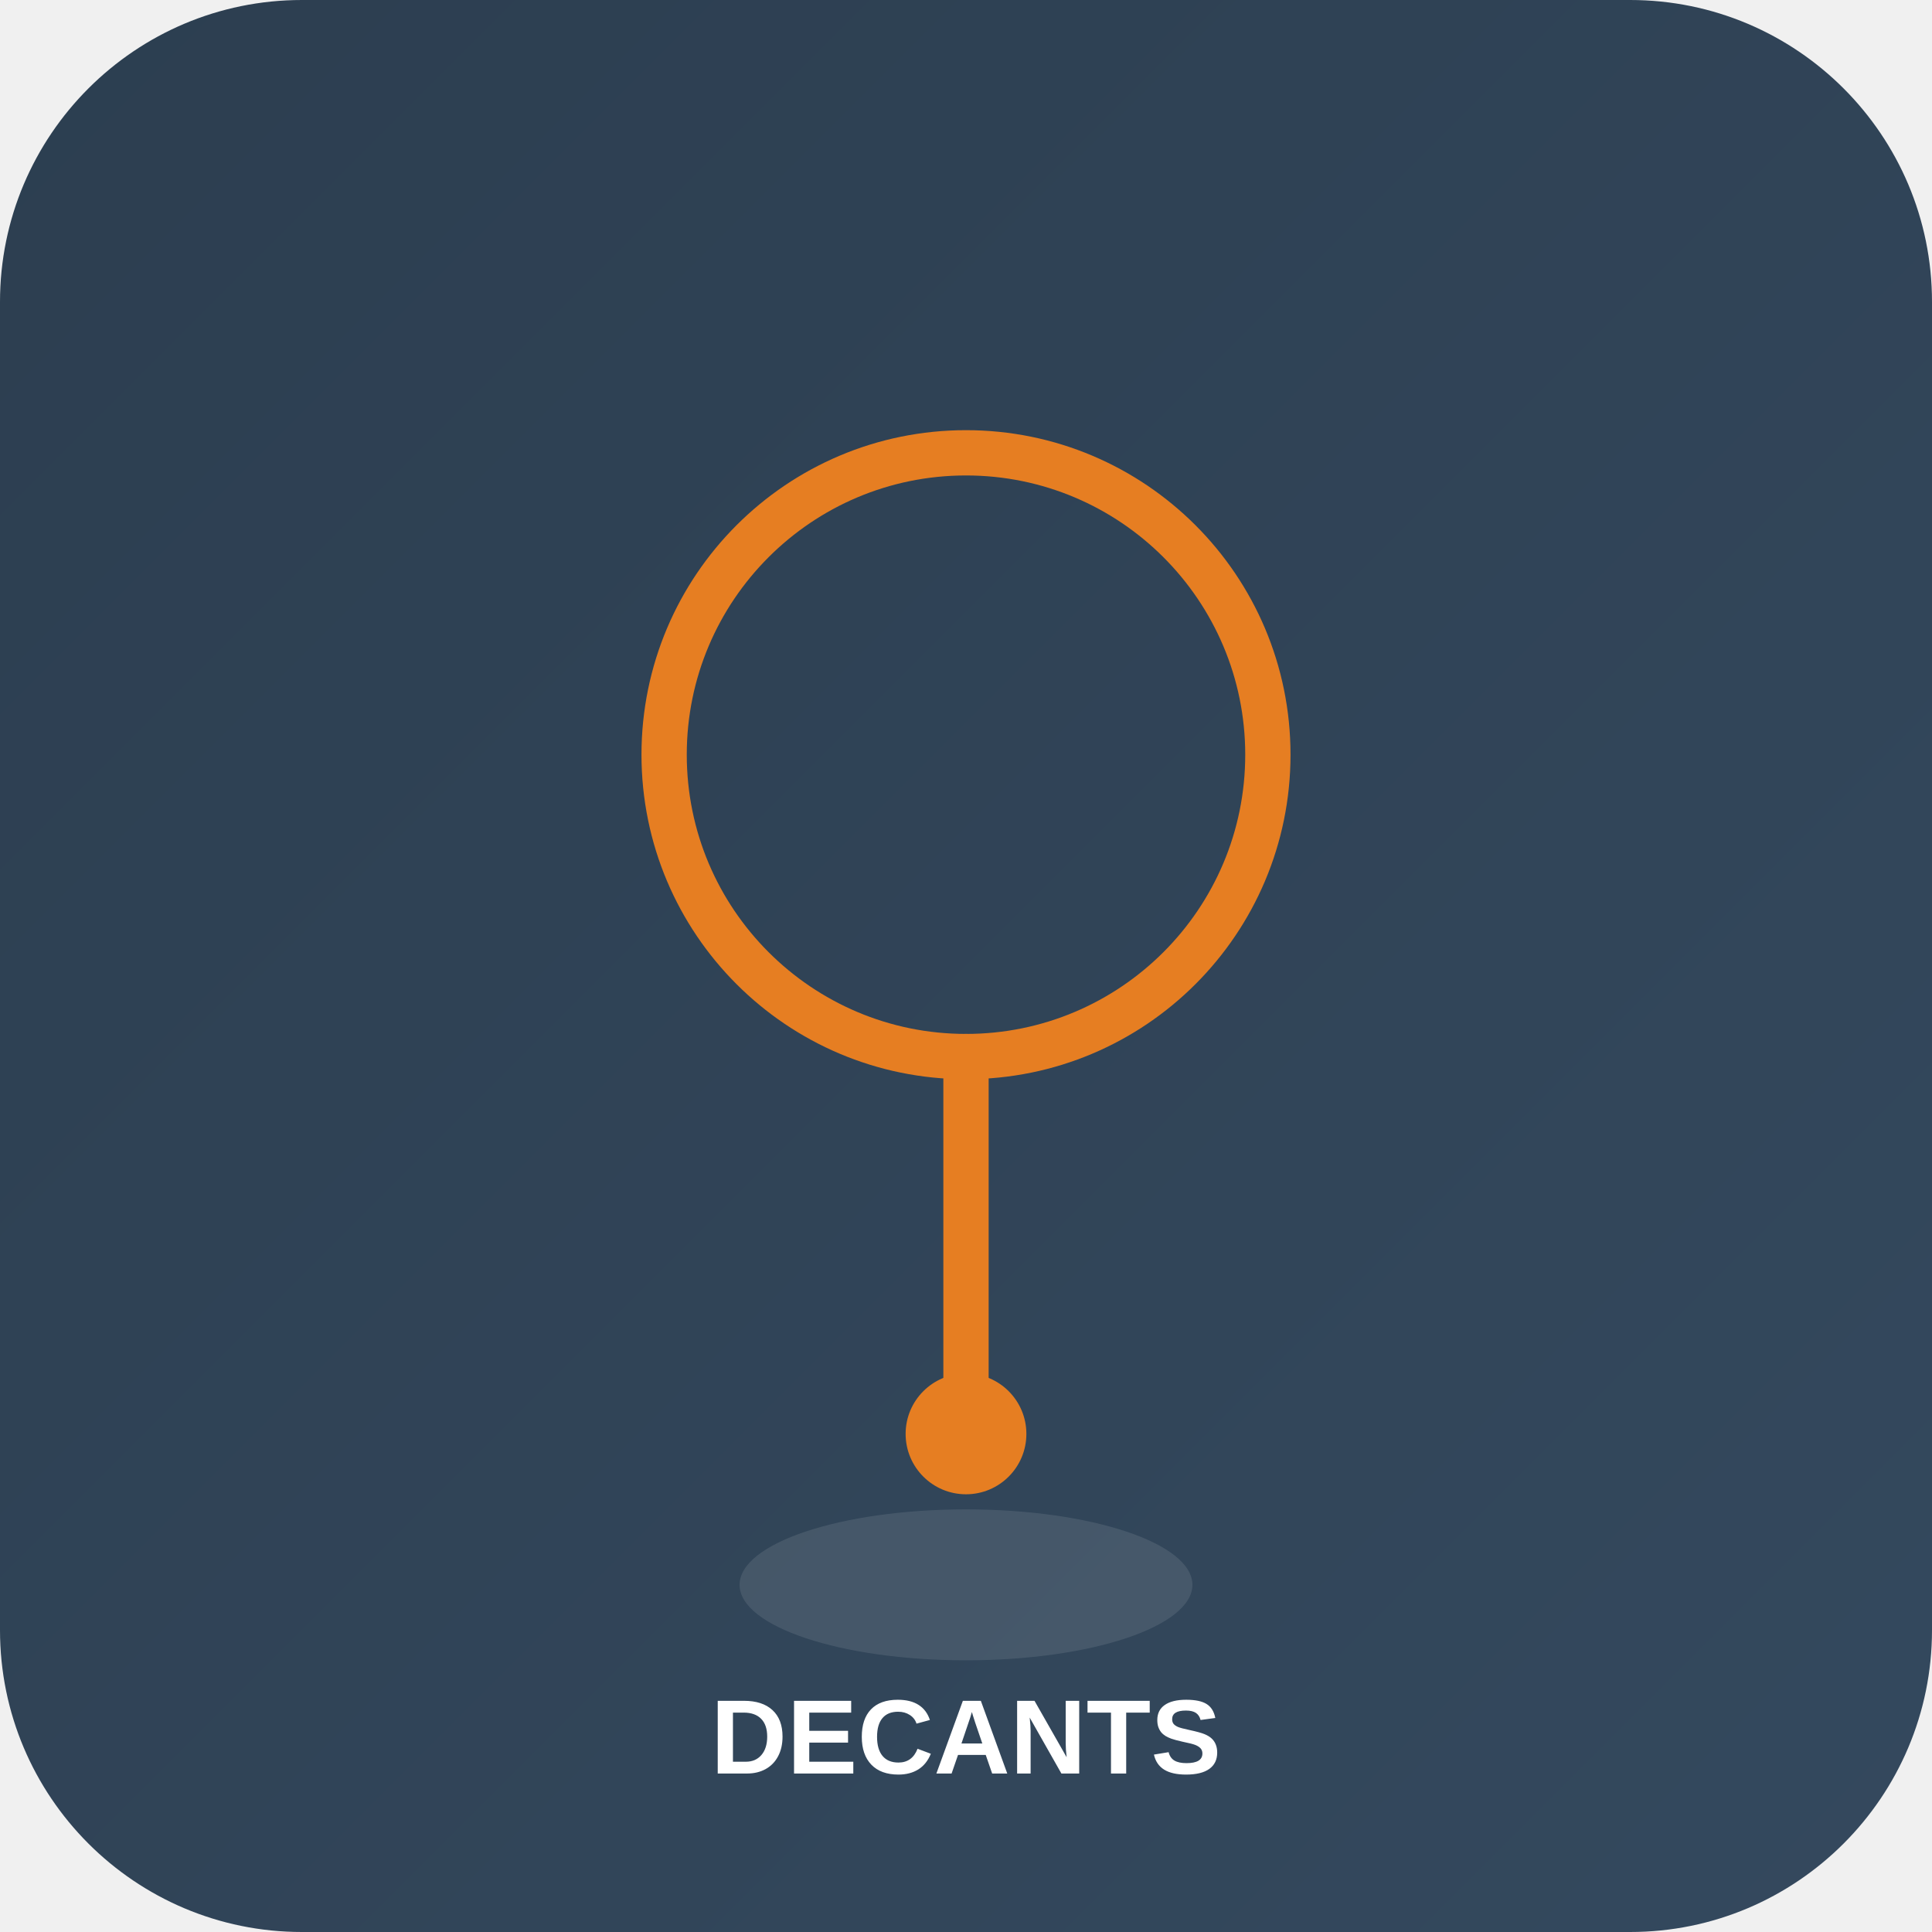
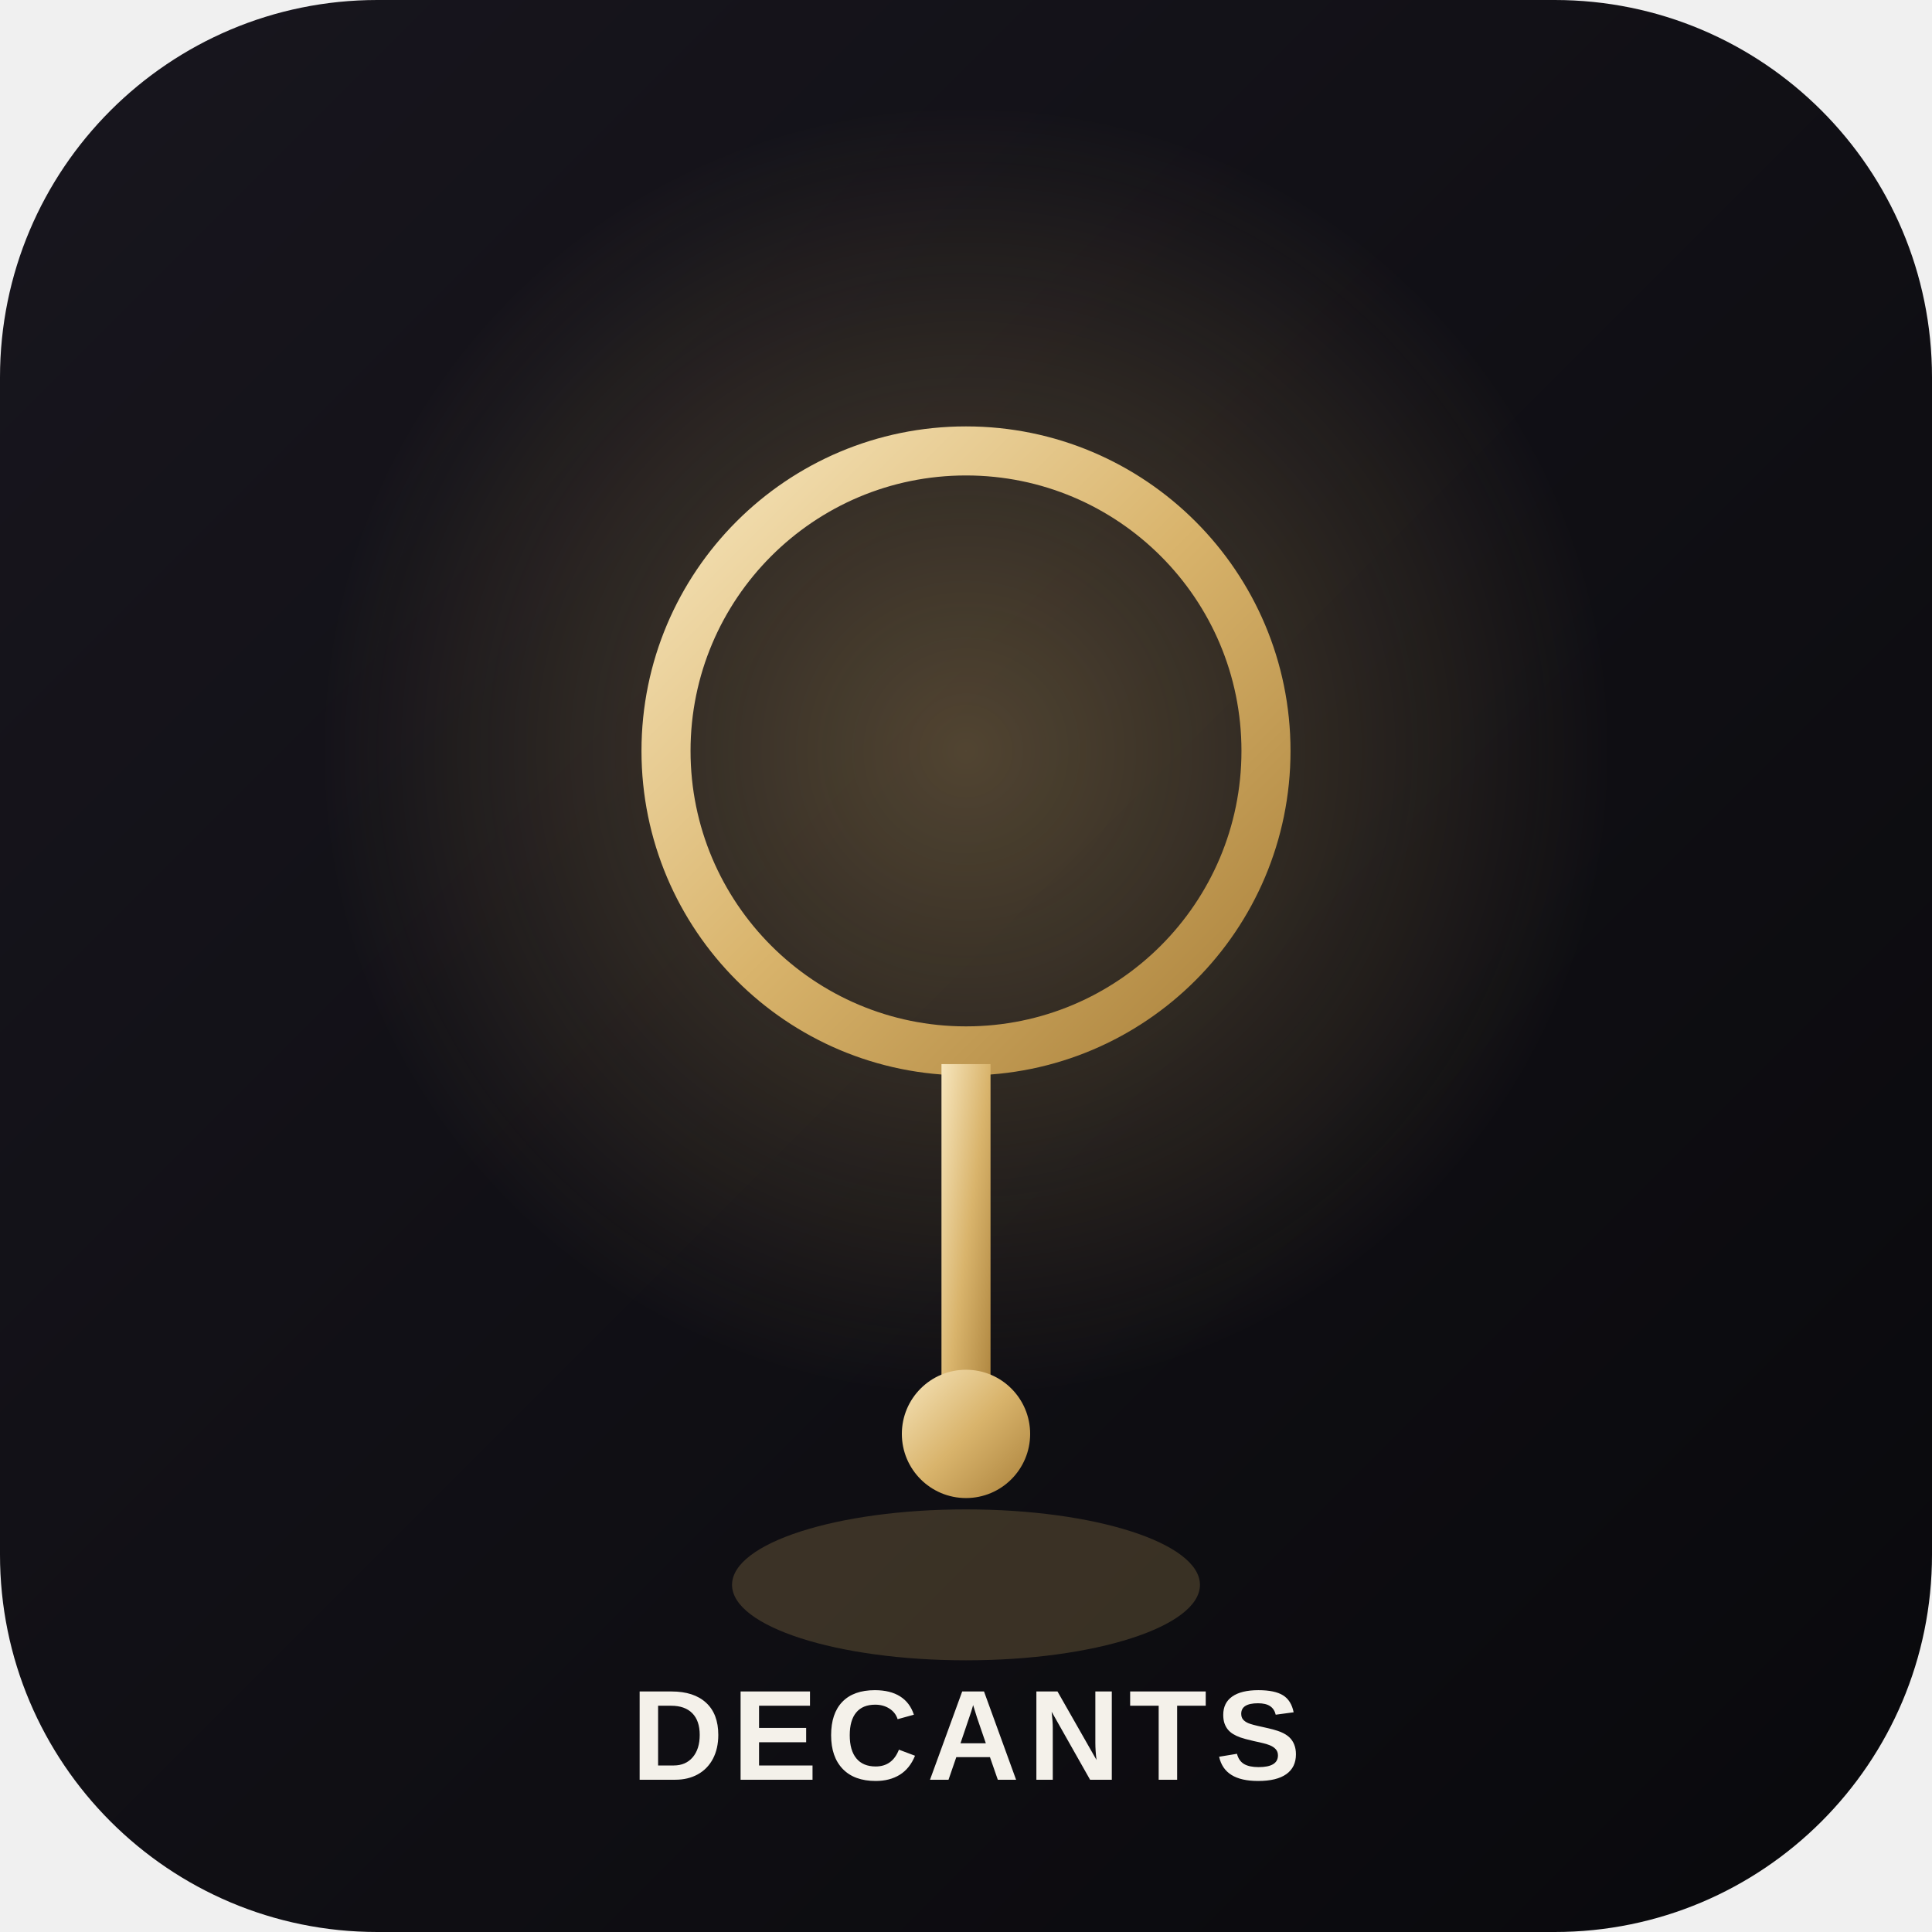
<svg xmlns="http://www.w3.org/2000/svg" viewBox="0 0 512 512" width="512" height="512">
  <defs>
-     <linearGradient id="bg" x1="0%" y1="0%" x2="100%" y2="100%">
-       <stop offset="0%" style="stop-color:#2c3e50" />
-       <stop offset="100%" style="stop-color:#34495e" />
+     <linearGradient id="bg" x1="0" y1="0" x2="1" y2="1">
+       <stop offset="0" stop-color="#18161e" />
+       <stop offset="1" stop-color="#09090c" />
    </linearGradient>
+     <linearGradient id="gold" x1="0" y1="0" x2="1" y2="1">
+       <stop offset="0" stop-color="#f7e6bd" />
+       <stop offset="0.5" stop-color="#d9b46c" />
+       <stop offset="1" stop-color="#a9803a" />
+     </linearGradient>
+     <radialGradient id="glow" cx="0.5" cy="0.5" r="0.5">
+       <stop offset="0" stop-color="#d9b46c" stop-opacity="0.32" />
+       <stop offset="1" stop-color="#d9b46c" stop-opacity="0" />
+     </radialGradient>
  </defs>
-   <rect width="512" height="512" rx="80" fill="url(#bg)" />
-   <circle cx="256" cy="200" r="80" fill="none" stroke="#e67e22" stroke-width="12" />
-   <path d="M256 280 L256 380" stroke="#e67e22" stroke-width="12" stroke-linecap="round" />
-   <circle cx="256" cy="380" r="16" fill="#e67e22" />
-   <ellipse cx="256" cy="420" rx="60" ry="20" fill="rgba(255,255,255,0.1)" />
-   <text x="256" y="470" text-anchor="middle" font-family="Arial, sans-serif" font-size="28" font-weight="bold" fill="white">DECANTS</text>
+   <rect width="512" height="512" rx="100" fill="url(#bg)" />
+   <circle cx="256" cy="199" r="170" fill="url(#glow)" />
+   <circle cx="256" cy="199" r="79.5" fill="none" stroke="url(#gold)" stroke-width="13" />
+   <rect x="249.5" y="282" width="13" height="98" fill="url(#gold)" />
+   <circle cx="256" cy="380" r="17" fill="url(#gold)" />
+   <ellipse cx="256" cy="420" rx="62" ry="20" fill="#d9b46c" fill-opacity="0.22" />
+   <text x="256" y="462" text-anchor="middle" dominant-baseline="middle" font-family="Arial, Helvetica, sans-serif" font-weight="700" font-size="34" letter-spacing="2.2" fill="#f4f1ea">DECANTS</text>
</svg>
